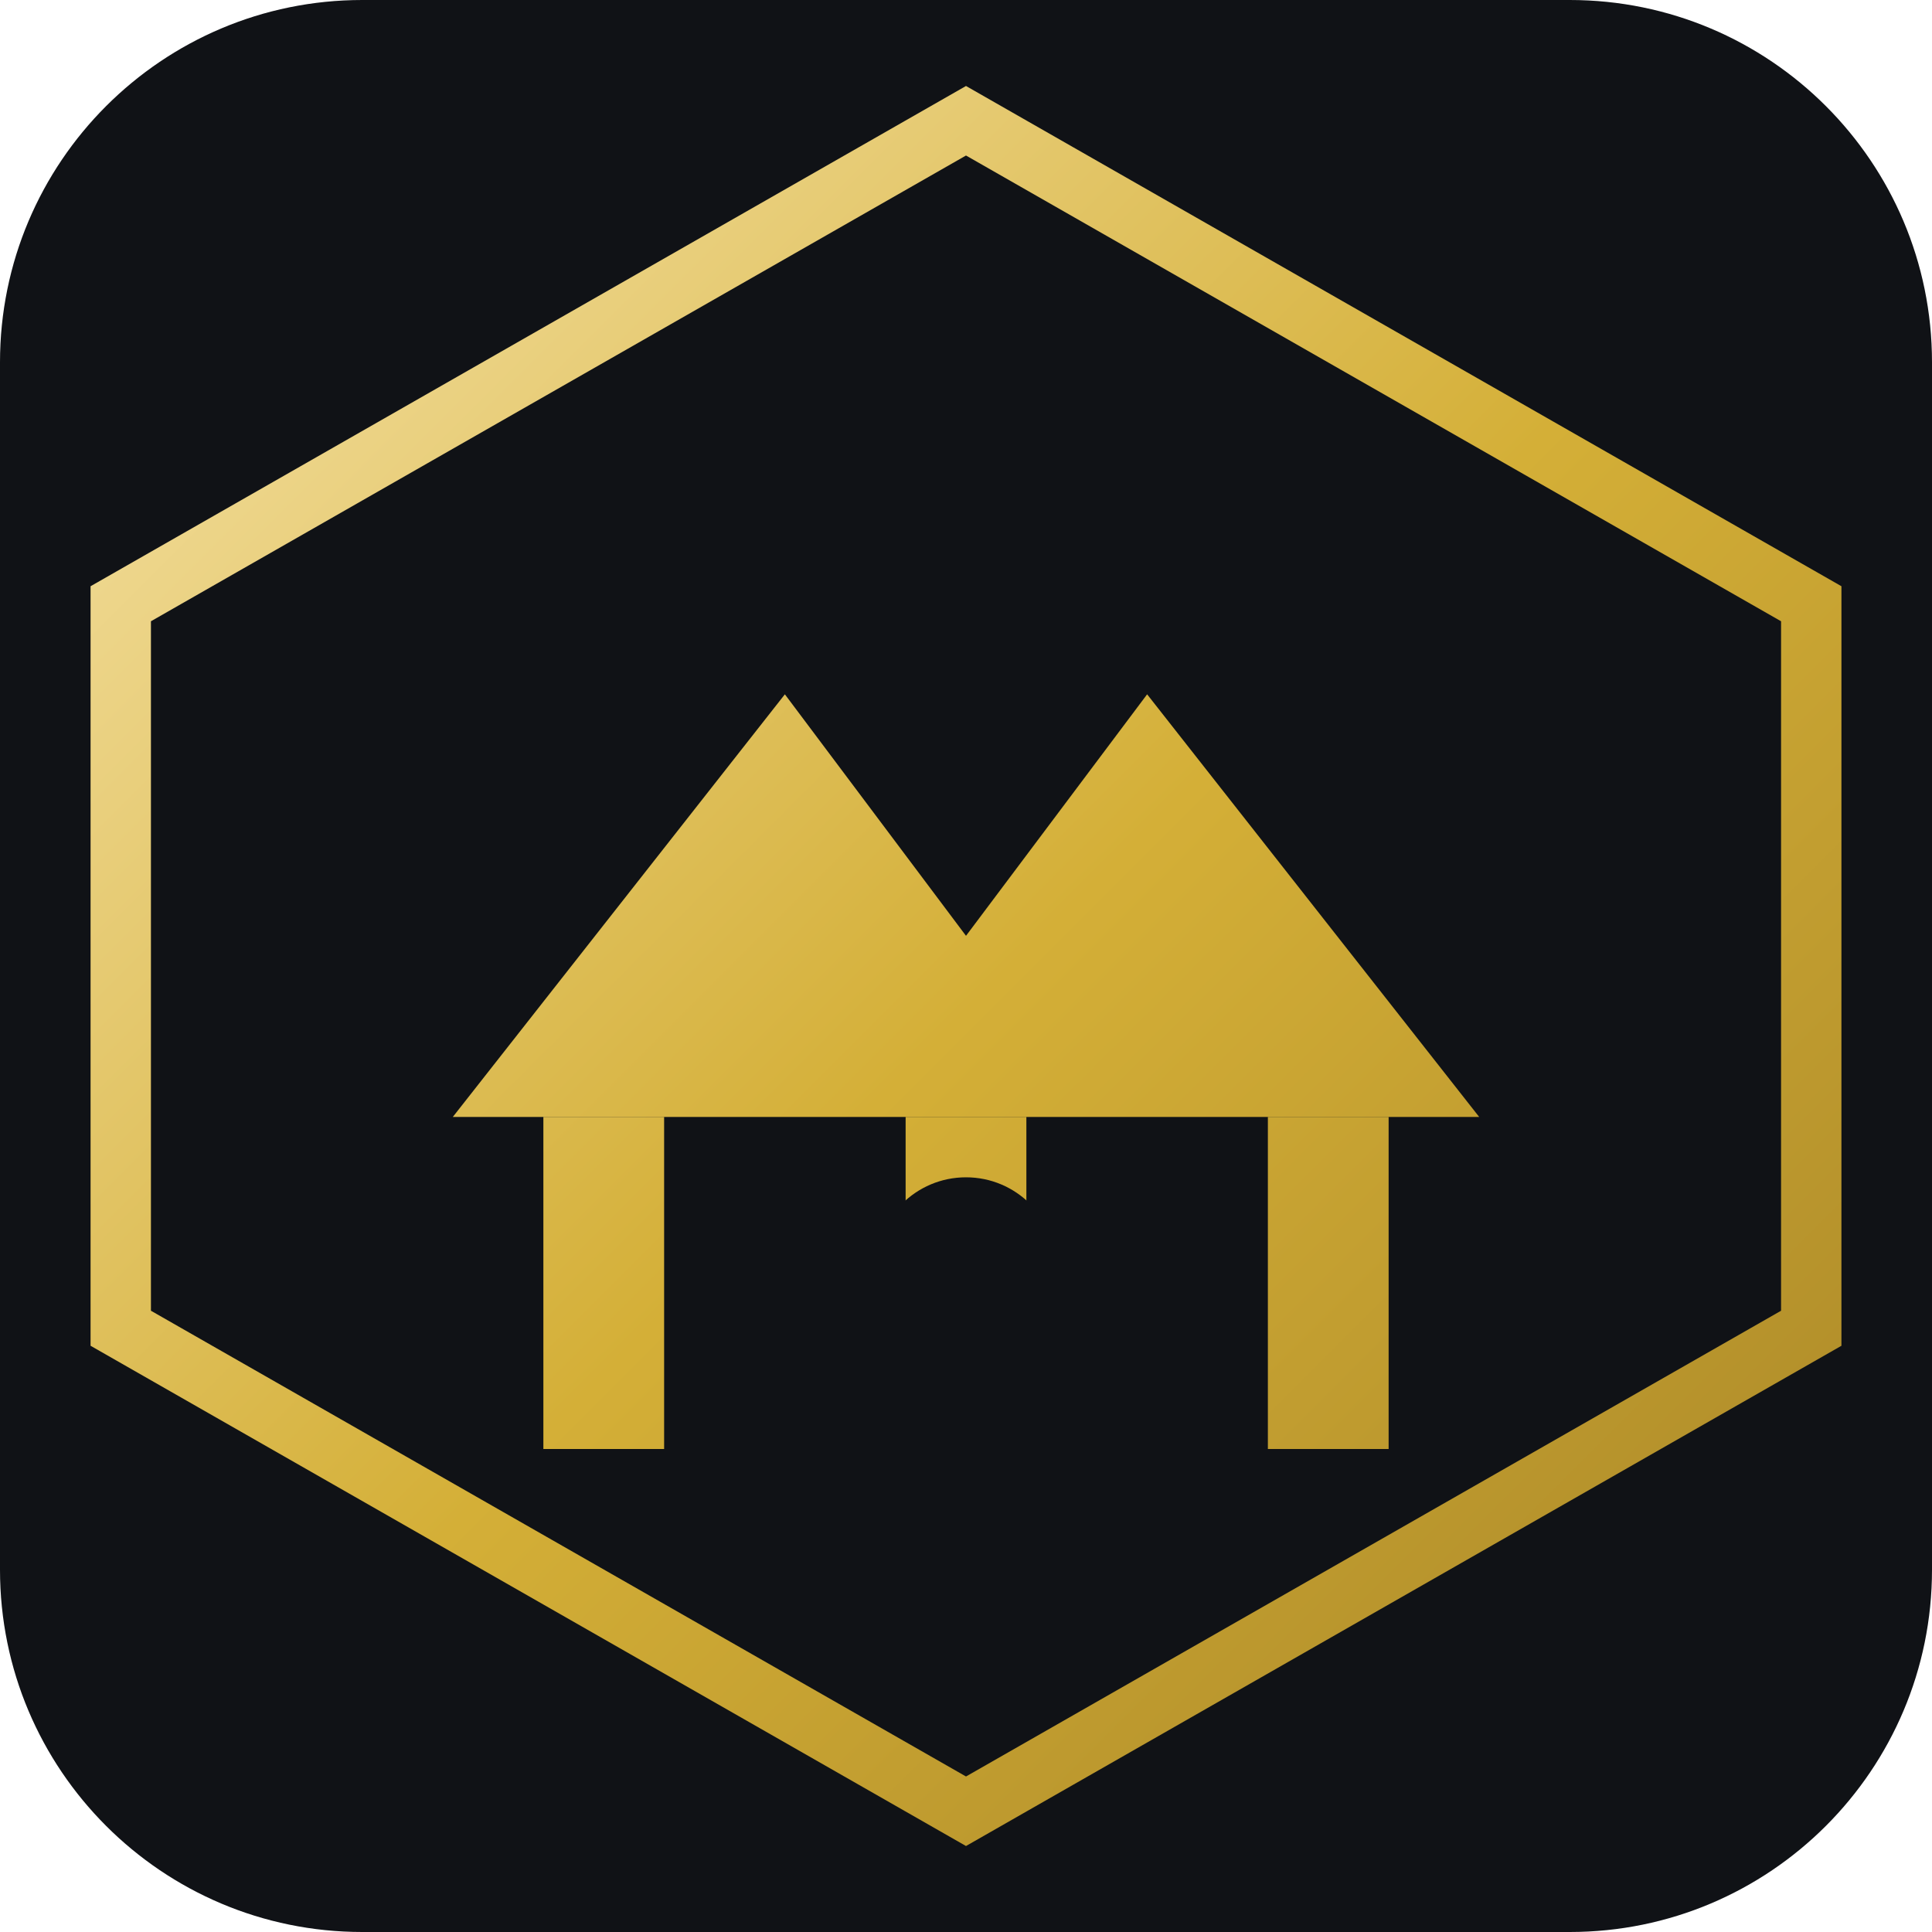
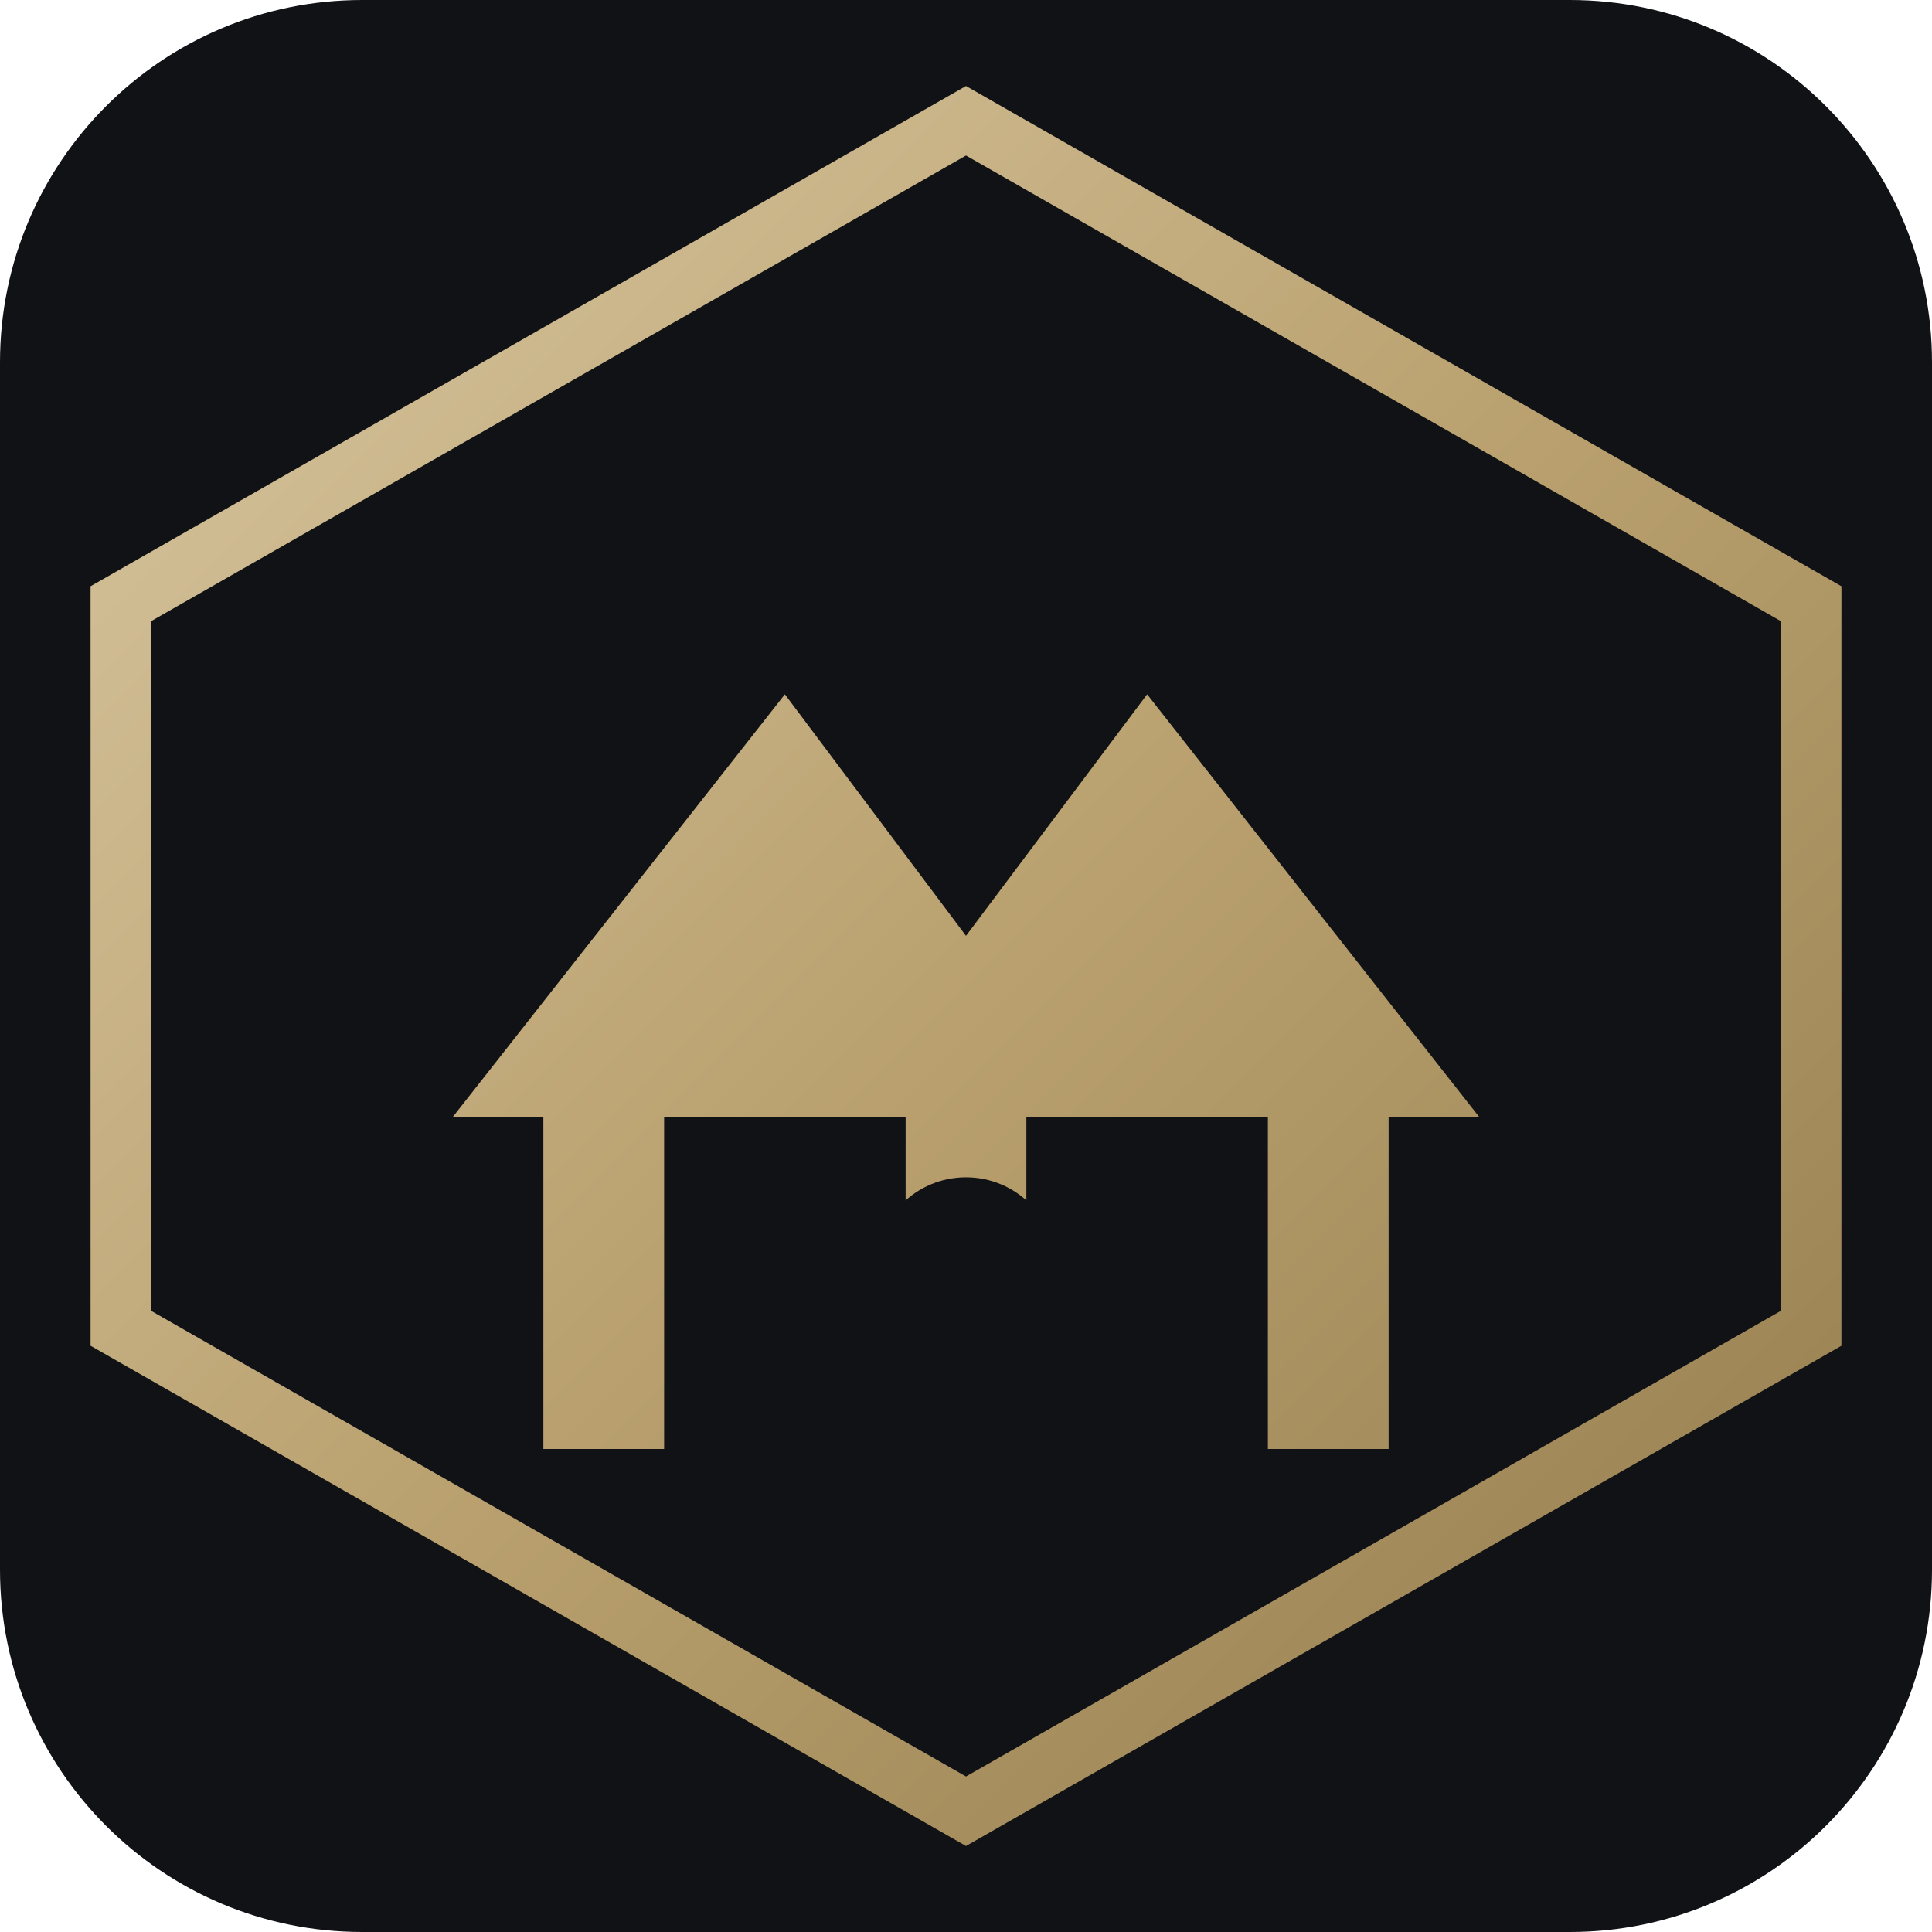
<svg xmlns="http://www.w3.org/2000/svg" width="64" height="64" viewBox="0 0 64 64" fill="none">
  <defs>
    <linearGradient id="g" x1="0" y1="0" x2="64" y2="64" gradientUnits="userSpaceOnUse">
-       <stop offset="0" stop-color="#f6e3a8" />
-       <stop offset="0.45" stop-color="#d4af37" />
-       <stop offset="1" stop-color="#9c7a22" />
+       <stop offset="0" stop-color="#d8c6a0" />
+       <stop offset="0.45" stop-color="#b9a06e" />
+       <stop offset="1" stop-color="#8a7245" />
    </linearGradient>
  </defs>
  <rect width="64" height="64" rx="12" fill="#101216" />
  <g transform="translate(4 4)">
    <path d="M28 0 L56 16 V40 L28 56 L0 40 V16 Z" fill="#101216" stroke="url(#g)" stroke-width="2" />
    <path d="M11 33 L22 19 L28 27 L34 19 L45 33 Z" fill="url(#g)" />
    <rect x="14" y="33" width="4" height="11" fill="url(#g)" />
    <rect x="26" y="33" width="4" height="11" fill="url(#g)" />
    <rect x="38" y="33" width="4" height="11" fill="url(#g)" />
    <path d="M25 44 v-6 a3 3 0 0 1 6 0 v6 Z" fill="#101216" />
  </g>
</svg>
